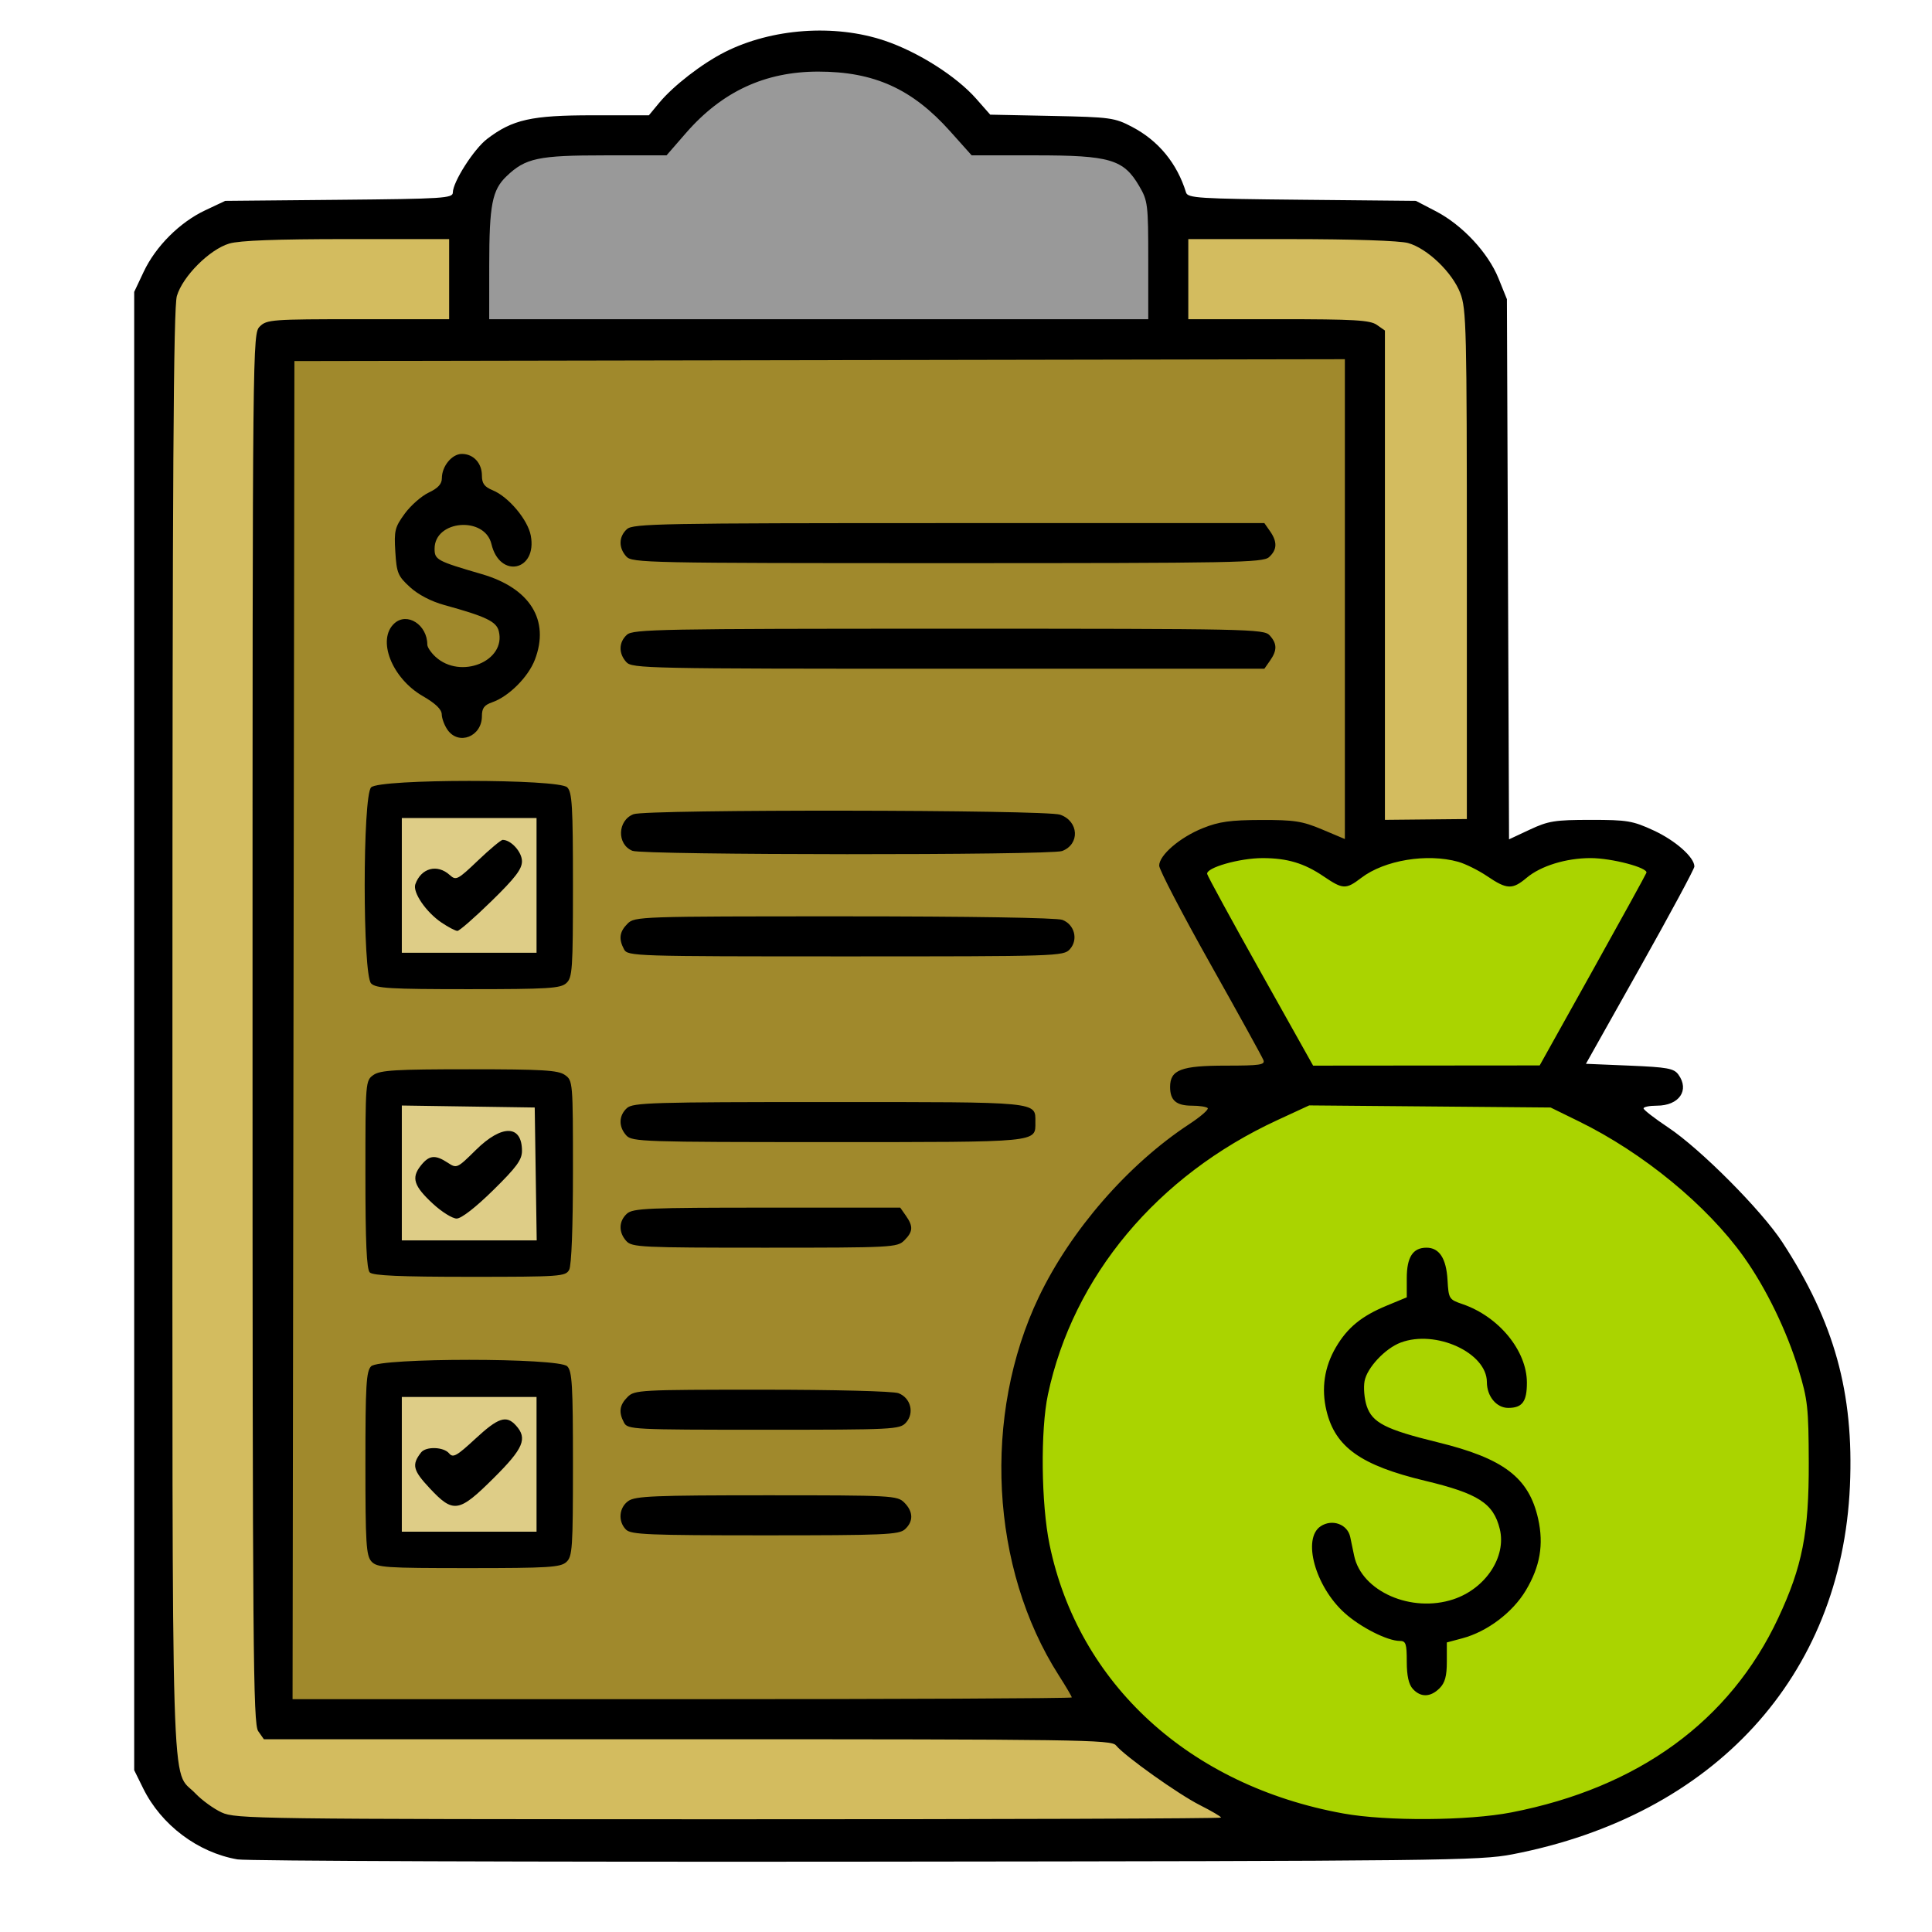
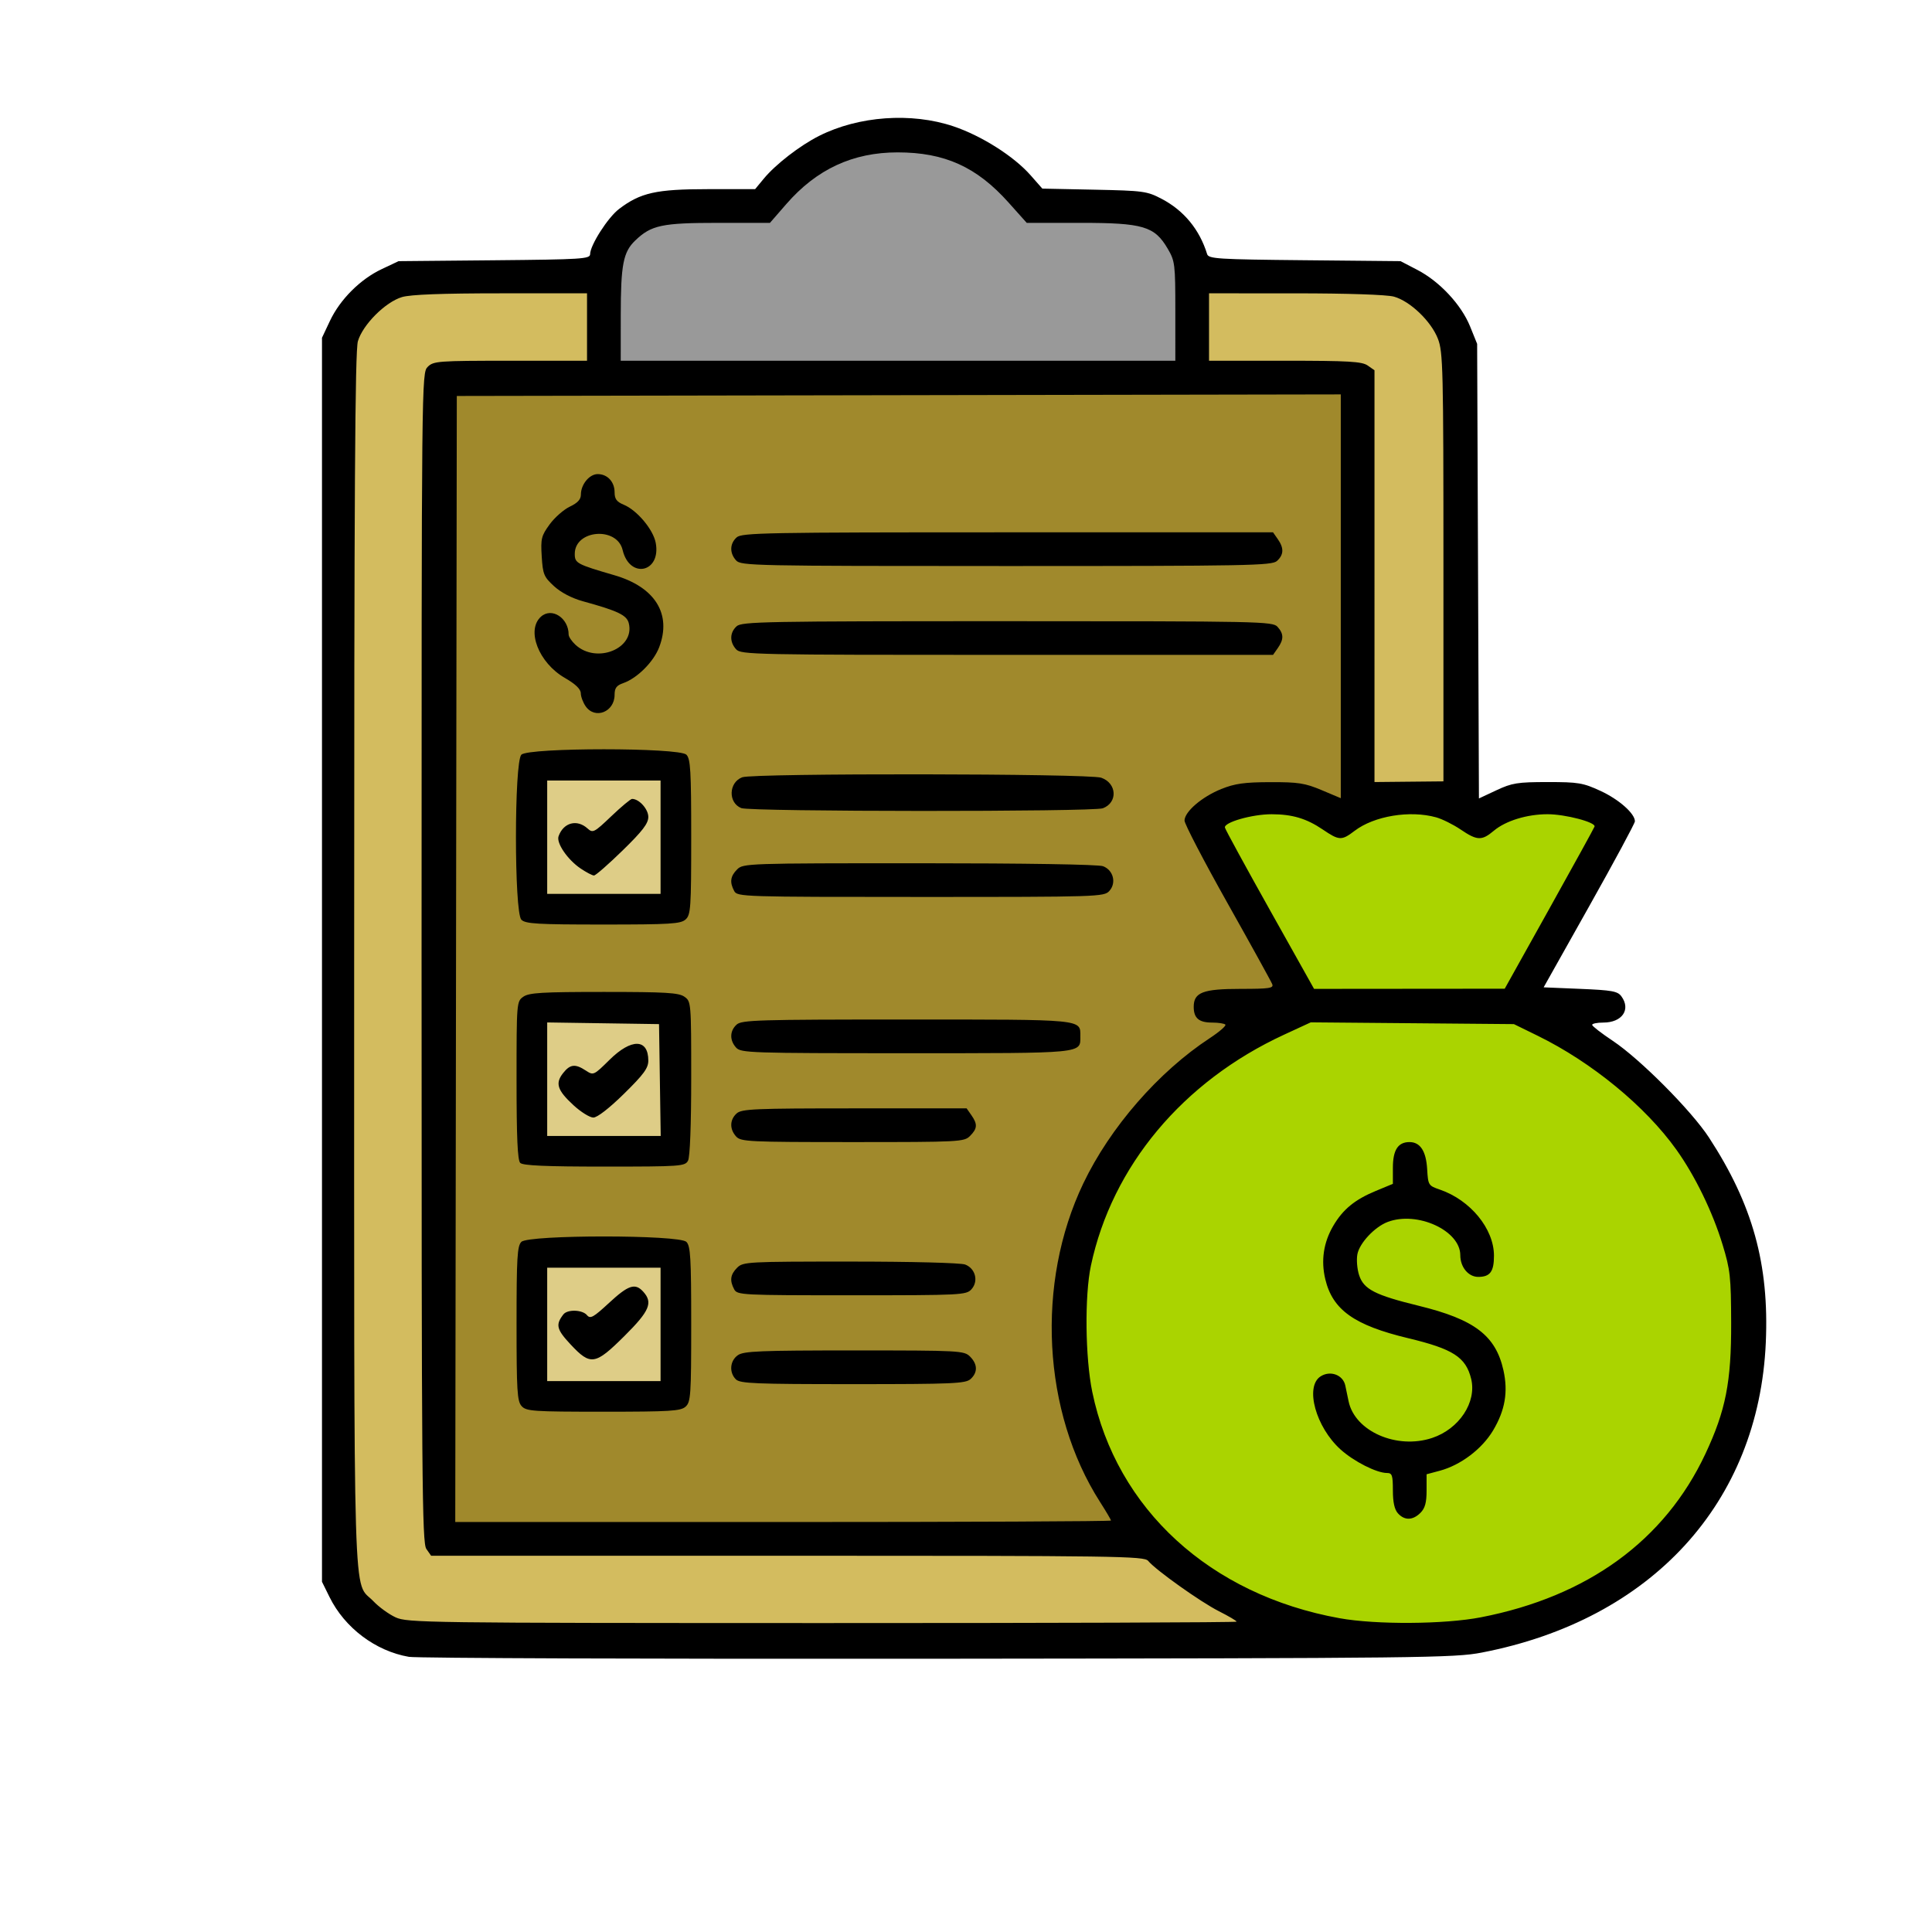
<svg xmlns="http://www.w3.org/2000/svg" version="1.1" id="svg1" width="128" height="128" viewBox="0 0 128 128">
  <defs id="defs1" />
-   <path style="fill:#d3bc5f;stroke-width:0.218;stroke-linecap:round;stroke-linejoin:bevel;stroke-miterlimit:4.1;paint-order:stroke fill markers" d="m 10.098,20.111 2,-3.538 3.076,-2 7.383,0.461 6.306,-0.461 64.294,-0.154 3.23,2.307 1.692,3.384 0.308,4.614 0.154,31.532 -4.768,56.603 -11.382,9.229 -66.909,-0.461 -2.922,-1.077 -1.077,-1.538 -1.538,-2.615 z" id="path8" />
-   <path style="fill:#a0892c;stroke-width:0.218;stroke-linecap:round;stroke-linejoin:bevel;stroke-miterlimit:4.1;paint-order:stroke fill markers" d="m 18.865,22.418 19.842,0.154 37.53,-0.308 13.843,0.308 0.461,14.612 -0.308,13.843 -2,62.141 -12.151,-0.308 -8.614,0.615 -27.225,-0.154 -21.841,-0.154 v -10.767 z" id="path4" />
-   <path style="fill:#decd87;stroke-width:0.218;stroke-linecap:round;stroke-linejoin:bevel;stroke-miterlimit:4.1;paint-order:stroke fill markers" d="m 25.633,91.326 10.921,0.154 0.308,10.767 -4.153,0.615 -7.229,-0.615 z" id="path7" />
-   <path style="fill:#decd87;stroke-width:0.218;stroke-linecap:round;stroke-linejoin:bevel;stroke-miterlimit:4.1;paint-order:stroke fill markers" d="m 26.095,53.488 10.459,-0.615 0.615,10.921 -2.769,0.769 -8.46,-0.461 -1.077,-1.384 z" id="path5" />
-   <path style="fill:#decd87;stroke-width:0.218;stroke-linecap:round;stroke-linejoin:bevel;stroke-miterlimit:4.1;paint-order:stroke fill markers" d="m 26.402,72.1 h 9.383 l 0.769,11.69 -10.921,-0.461 z" id="path6" />
-   <path style="fill:#aad400;stroke-width:0.218;stroke-linecap:round;stroke-linejoin:bevel;stroke-miterlimit:4.1;paint-order:stroke fill markers" d="m 76.699,78.406 4.768,-3.538 3.845,-2.153 0.923,-2 -3.692,-5.383 -3.999,-8.152 2.461,-0.769 3.076,-0.923 3.384,0.769 2.307,1.384 2,-1.384 3.692,-0.615 3.23,0.615 1.692,1.077 3.076,-1.538 2.461,-0.308 2.615,0.769 1.384,0.769 -1.231,4.922 -4.461,7.691 -0.461,1.692 3.384,2.307 5.383,4.153 4.768,5.537 2.615,5.383 1.077,5.383 0.308,7.998 -2.922,6.306 -5.999,7.229 -6.614,3.692 -7.691,2.461 -10.305,-0.461 -7.229,-2.615 -6.614,-4.922 -5.383,-8.614 -0.615,-9.075 0.769,-6.614 3.076,-7.229 z" id="path3" />
-   <path style="fill:#999999;stroke-width:0.218;stroke-linecap:round;stroke-linejoin:bevel;stroke-miterlimit:4.1;paint-order:stroke fill markers" d="m 31.478,23.033 0.615,-9.383 v -2.922 l 4.307,-1.384 5.383,-0.461 h 2.615 l 2.153,-2.615 c 0,0 2.461,-2 3.384,-2 0.923,0 5.383,-0.923 5.383,-0.923 l 2.922,0.923 4.307,2.153 2.615,2.307 h 1.231 l 6.46,0.461 2.461,0.923 2.307,3.692 -0.308,4.768 0.461,3.999 H 75.469 L 55.165,22.264 36.862,22.726 Z" id="path2" />
-   <g id="g1" transform="matrix(0.2349589,0,0,0.2349589,15.68334,3.618943)">
+   <path style="fill:#d3bc5f;stroke-width:0.183;stroke-linecap:round;stroke-linejoin:bevel;stroke-miterlimit:4.1;paint-order:stroke fill markers" d="m 22.348,23.027 1.683,-2.977 2.589,-1.683 6.213,0.388 5.307,-0.388 54.104,-0.129 2.718,1.942 1.424,2.848 0.259,3.883 0.129,26.534 -4.013,47.633 -9.578,7.766 -56.305,-0.388 -2.459,-0.906 -0.906,-1.294 -1.294,-2.2 z" id="path8" />
+   <path style="fill:#a0892c;stroke-width:0.183;stroke-linecap:round;stroke-linejoin:bevel;stroke-miterlimit:4.1;paint-order:stroke fill markers" d="m 29.726,24.969 16.697,0.129 31.582,-0.259 11.649,0.259 0.388,12.296 -0.259,11.649 -1.683,52.292 -10.225,-0.259 -7.248,0.518 -22.91,-0.129 -18.38,-0.129 v -9.061 z" id="path4" />
+   <path style="fill:#decd87;stroke-width:0.183;stroke-linecap:round;stroke-linejoin:bevel;stroke-miterlimit:4.1;paint-order:stroke fill markers" d="m 35.421,82.956 9.19,0.129 0.259,9.061 -3.495,0.518 -6.084,-0.518 z" id="path7" />
+   <path style="fill:#decd87;stroke-width:0.183;stroke-linecap:round;stroke-linejoin:bevel;stroke-miterlimit:4.1;paint-order:stroke fill markers" d="m 35.81,51.115 8.802,-0.518 0.518,9.19 -2.33,0.647 -7.119,-0.388 -0.906,-1.165 z" id="path5" />
+   <path style="fill:#decd87;stroke-width:0.183;stroke-linecap:round;stroke-linejoin:bevel;stroke-miterlimit:4.1;paint-order:stroke fill markers" d="m 36.068,66.777 h 7.896 l 0.647,9.837 -9.19,-0.388 z" id="path6" />
+   <path style="fill:#aad400;stroke-width:0.183;stroke-linecap:round;stroke-linejoin:bevel;stroke-miterlimit:4.1;paint-order:stroke fill markers" d="m 78.394,72.083 4.013,-2.977 3.236,-1.812 0.777,-1.683 -3.106,-4.53 -3.365,-6.86 2.071,-0.647 2.589,-0.777 2.848,0.647 1.942,1.165 1.683,-1.165 3.106,-0.518 2.718,0.518 1.424,0.906 2.589,-1.294 2.071,-0.259 2.2,0.647 1.165,0.647 -1.036,4.142 -3.754,6.472 -0.388,1.424 2.848,1.942 4.53,3.495 4.013,4.66 2.2,4.53 0.906,4.53 0.259,6.731 -2.459,5.307 -5.048,6.084 -5.566,3.106 -6.472,2.071 -8.672,-0.388 -6.084,-2.2 -5.566,-4.142 -4.53,-7.248 -0.518,-7.637 0.647,-5.566 2.589,-6.084 z" id="path3" />
+   <path style="fill:#999999;stroke-width:0.183;stroke-linecap:round;stroke-linejoin:bevel;stroke-miterlimit:4.1;paint-order:stroke fill markers" d="m 40.34,25.486 0.518,-7.896 v -2.459 l 3.624,-1.165 4.53,-0.388 h 2.2 l 1.812,-2.2 c 0,0 2.071,-1.683 2.848,-1.683 0.777,0 4.53,-0.777 4.53,-0.777 l 2.459,0.777 3.624,1.812 2.2,1.942 h 1.035 l 5.436,0.388 2.071,0.777 1.942,3.106 -0.259,4.013 0.388,3.365 h -1.942 l -17.086,-0.259 -15.403,0.388 z" id="path2" />
+   <g id="g1" transform="matrix(0.197722,0,0,0.197722,27.04829,9.148924)">
    <path style="fill:#000000;stroke-width:1.027" d="M 0.219,508.902 C -10.963,506.969 -21.281,499.202 -26.375,488.881 l -2.534,-5.134 V 275.325 66.904 l 2.664,-5.647 c 3.397,-7.201 10.156,-13.96 17.357,-17.357 l 5.647,-2.664 32.085,-0.298 c 29.463,-0.274 32.085,-0.442 32.094,-2.053 0.016,-3.005 5.946,-12.275 9.667,-15.114 7.184,-5.479 12.474,-6.663 29.788,-6.663 h 15.828 l 2.898,-3.504 c 3.981,-4.812 12.096,-11.089 18.538,-14.338 13.242,-6.678 30.923,-7.942 44.998,-3.217 9.42,3.162 20.274,10.043 25.869,16.399 l 3.944,4.48 17.404,0.358 c 16.53,0.34 17.666,0.496 22.63,3.104 7.425,3.902 12.659,10.274 15.18,18.481 0.486,1.581 3.505,1.771 32.673,2.053 l 32.138,0.311 5.647,2.937 c 7.461,3.88 14.72,11.667 17.661,18.944 l 2.36,5.84 0.3,76.157 0.3,76.157 5.861,-2.742 c 5.234,-2.449 7.068,-2.743 17.154,-2.747 10.306,-0.004 11.859,0.256 17.754,2.978 6.158,2.844 11.523,7.598 11.494,10.186 -0.007,0.663 -6.891,13.448 -15.297,28.412 l -15.284,27.208 12.301,0.513 c 10.641,0.444 12.498,0.782 13.757,2.506 3.238,4.433 0.231,8.787 -6.069,8.787 -2.073,0 -3.755,0.347 -3.737,0.77 0.018,0.424 3.137,2.837 6.93,5.363 9.132,6.081 26.342,23.383 32.216,32.387 14.646,22.454 20.199,42.487 19.044,68.703 -2.366,53.692 -38.289,92.896 -95.184,103.879 -9.195,1.775 -19.628,1.893 -182.241,2.065 C 82.591,509.642 2.833,509.354 0.219,508.902 Z M 277.563,497.109 c 0,-0.274 -2.675,-1.849 -5.944,-3.499 -6.13,-3.094 -21.207,-13.826 -23.699,-16.869 -1.304,-1.591 -10.36,-1.72 -120.837,-1.72 H 7.655 l -1.598,-2.282 c -1.433,-2.046 -1.598,-22.536 -1.598,-198.155 0,-194.504 0.014,-195.887 2.053,-197.926 1.944,-1.944 3.422,-2.053 27.721,-2.053 H 59.901 V 63.31 52.016 H 31.016 c -19.77,0 -30.219,0.396 -33.111,1.255 -5.557,1.65 -13.128,9.221 -14.778,14.778 -0.97,3.268 -1.255,50.364 -1.255,207.685 0,224.718 -0.529,207.18 6.469,214.555 1.807,1.904 5.133,4.32 7.392,5.368 3.936,1.826 9.886,1.906 142.969,1.928 76.374,0.012 138.862,-0.202 138.862,-0.476 z m 81.844,-1.453 c 35.821,-6.958 61.644,-25.765 75.253,-54.804 6.798,-14.507 8.677,-24.072 8.616,-43.862 -0.048,-15.45 -0.3,-17.754 -2.867,-26.181 -3.35,-11.001 -9.206,-23.043 -15.481,-31.837 -10.368,-14.53 -28.36,-29.31 -46.481,-38.184 l -7.966,-3.901 -34.035,-0.296 -34.035,-0.296 -8.969,4.144 c -33.877,15.651 -57.602,44.023 -64.697,77.368 -2.137,10.044 -1.916,30.842 0.449,42.303 8.111,39.3 39.482,68.014 82.865,75.849 12.22,2.207 35.188,2.06 47.349,-0.302 z m -27.782,-34.834 c -1.161,-1.283 -1.699,-3.723 -1.699,-7.7 0,-5.054 -0.26,-5.823 -1.968,-5.823 -3.485,0 -11.093,-3.854 -15.564,-7.885 -8.291,-7.474 -12.014,-21 -6.734,-24.46 3.257,-2.134 7.574,-0.553 8.324,3.047 0.298,1.432 0.794,3.806 1.102,5.277 2.106,10.059 16.139,16.216 27.99,12.279 9.079,-3.016 15.001,-11.993 13.076,-19.823 -1.782,-7.247 -6.041,-9.993 -21.091,-13.601 -18.079,-4.334 -25.312,-9.476 -27.776,-19.743 -1.503,-6.265 -0.603,-12.331 2.654,-17.889 3.243,-5.534 7.212,-8.795 14.266,-11.719 l 5.722,-2.371 v -5.385 c 0,-5.957 1.714,-8.611 5.561,-8.611 3.607,0 5.574,3.018 5.927,9.096 0.31,5.33 0.425,5.515 4.222,6.815 10.254,3.512 18.142,13.124 18.161,22.128 0.011,5.37 -1.293,7.136 -5.271,7.136 -3.308,0 -6.013,-3.273 -6.013,-7.277 0,-8.27 -14.416,-14.874 -24.317,-11.141 -4.357,1.643 -9.464,7.088 -10.168,10.842 -0.344,1.835 -0.079,4.993 0.59,7.02 1.56,4.726 5.332,6.658 20.011,10.247 18.638,4.557 25.739,9.963 28.337,21.575 1.621,7.245 0.557,13.449 -3.464,20.185 -3.715,6.224 -10.871,11.632 -17.866,13.503 l -4.417,1.181 v 5.434 c 0,4.065 -0.517,5.951 -2.053,7.487 -2.558,2.558 -5.327,2.622 -7.541,0.176 z m -96.156,2.411 c 0,-0.271 -1.648,-3.07 -3.663,-6.22 -19.312,-30.189 -21.583,-73.348 -5.617,-106.732 8.987,-18.791 25.185,-37.4 42.381,-48.69 3.241,-2.128 5.59,-4.173 5.219,-4.544 -0.371,-0.371 -2.353,-0.674 -4.405,-0.674 -4.457,0 -6.194,-1.481 -6.194,-5.281 0,-4.834 3.086,-6.013 15.739,-6.013 9.579,0 11.09,-0.223 10.576,-1.561 -0.33,-0.859 -7.078,-13.09 -14.997,-27.18 -7.919,-14.09 -14.398,-26.532 -14.398,-27.648 0,-2.963 5.837,-7.975 12.32,-10.58 4.549,-1.828 7.743,-2.275 16.427,-2.299 9.374,-0.026 11.618,0.322 17.197,2.672 l 6.417,2.702 V 153.534 85.884 L 164.369,86.148 16.266,86.411 16.007,275.069 15.747,463.727 H 125.608 c 60.423,0 109.861,-0.222 109.861,-0.493 z M 37.986,424.887 c -1.486,-1.642 -1.699,-5.109 -1.699,-27.648 0,-22.059 0.232,-26.003 1.613,-27.384 2.42,-2.42 52.876,-2.42 55.296,0 1.382,1.382 1.613,5.341 1.613,27.562 0,23.835 -0.153,26.087 -1.878,27.648 -1.642,1.486 -5.103,1.699 -27.562,1.699 -23.579,0 -25.824,-0.154 -27.384,-1.878 z M 84.542,397.504 V 378.51 H 65.548 46.554 v 18.994 18.994 h 18.994 18.994 z m -30.137,6.729 c -4.727,-5.054 -5.104,-6.614 -2.433,-10.066 1.371,-1.772 6.378,-1.612 7.926,0.253 1.096,1.32 2.134,0.741 7.371,-4.107 6.5,-6.018 8.758,-6.759 11.467,-3.766 3.319,3.668 2.135,6.465 -6.281,14.831 -9.836,9.778 -11.35,10.018 -18.05,2.855 z m 55.364,11.678 c -2.316,-2.316 -1.993,-6.218 0.668,-8.082 1.962,-1.374 7.43,-1.598 39.015,-1.598 35.364,0 36.81,0.076 38.786,2.053 2.558,2.558 2.622,5.327 0.176,7.541 -1.675,1.516 -5.93,1.699 -39.455,1.699 -32.792,0 -37.783,-0.205 -39.191,-1.613 z m -0.551,-30.147 c -1.577,-2.947 -1.302,-4.962 0.991,-7.254 1.975,-1.975 3.422,-2.053 37.921,-2.053 20.55,0 36.98,0.423 38.473,0.99 3.456,1.314 4.547,5.6 2.111,8.291 -1.746,1.93 -3.387,2.012 -40.127,2.012 -36.822,0 -38.348,-0.077 -39.369,-1.986 z M 37.519,343.396 c -0.894,-0.894 -1.232,-8.475 -1.232,-27.663 0,-26.149 0.024,-26.448 2.282,-28.029 1.912,-1.339 6.288,-1.598 26.979,-1.598 20.691,0 25.068,0.259 26.979,1.598 2.255,1.579 2.282,1.905 2.282,27.275 0,15.736 -0.411,26.446 -1.063,27.663 -1.009,1.886 -2.419,1.986 -28.029,1.986 -19.605,0 -27.303,-0.336 -28.198,-1.232 z m 46.79,-27.772 -0.28,-18.737 -18.737,-0.28 -18.737,-0.28 v 19.017 19.017 h 19.017 19.017 z m -28.938,8.443 c -5.43,-5.005 -6.191,-7.333 -3.509,-10.741 2.373,-3.017 4.066,-3.212 7.626,-0.88 2.561,1.678 2.662,1.632 7.953,-3.593 7.339,-7.248 12.995,-7.13 12.995,0.271 0,2.515 -1.533,4.607 -8.129,11.088 -4.947,4.862 -8.975,7.988 -10.29,7.988 -1.189,0 -4.179,-1.86 -6.646,-4.134 z m 54.485,10.47 c -2.229,-2.463 -2.157,-5.604 0.178,-7.717 1.675,-1.516 5.931,-1.699 39.47,-1.699 h 37.592 l 1.598,2.282 c 2.112,3.016 2.016,4.487 -0.455,6.959 -1.978,1.978 -3.422,2.053 -39.369,2.053 -34.847,0 -37.428,-0.124 -39.015,-1.878 z m 0,-29.775 c -2.229,-2.463 -2.157,-5.604 0.178,-7.717 1.698,-1.537 7.142,-1.699 56.909,-1.699 59.874,0 58.258,-0.157 58.258,5.647 0,5.805 1.633,5.647 -58.437,5.647 -52.182,0 -55.303,-0.103 -56.909,-1.878 z M 37.9,261.905 c -2.42,-2.42 -2.42,-52.876 0,-55.296 2.42,-2.42 52.876,-2.42 55.296,0 1.382,1.382 1.613,5.341 1.613,27.562 0,23.835 -0.153,26.087 -1.878,27.648 -1.642,1.486 -5.109,1.699 -27.648,1.699 -22.059,0 -26.003,-0.232 -27.384,-1.613 z m 46.642,-27.648 V 215.263 H 65.548 46.554 v 18.994 18.994 h 18.994 18.994 z m -26.775,10.499 c -4.381,-2.953 -8.21,-8.55 -7.403,-10.822 1.631,-4.59 6.169,-5.805 9.711,-2.599 1.771,1.603 2.216,1.373 7.962,-4.107 3.347,-3.193 6.479,-5.805 6.96,-5.805 2.362,0 5.438,3.415 5.438,6.036 0,2.208 -1.914,4.708 -8.602,11.236 -4.731,4.618 -9.052,8.396 -9.602,8.396 -0.55,0 -2.559,-1.051 -4.465,-2.335 z m 51.452,7.536 c -1.577,-2.947 -1.302,-4.962 0.991,-7.254 2.006,-2.006 3.422,-2.053 61.022,-2.053 35.386,0 60.011,0.396 61.574,0.99 3.456,1.314 4.547,5.6 2.111,8.291 -1.77,1.956 -3.546,2.012 -63.228,2.012 -59.661,0 -61.438,-0.056 -62.47,-1.986 z m 2.364,-27.787 c -4.453,-1.796 -4.242,-8.592 0.321,-10.327 3.71,-1.411 116.215,-1.275 120.288,0.145 5.272,1.838 5.622,8.313 0.554,10.24 -3.229,1.227 -118.112,1.173 -121.163,-0.058 z M 59.446,190.394 c -0.879,-1.255 -1.614,-3.219 -1.633,-4.364 -0.023,-1.411 -1.752,-3.074 -5.368,-5.162 -8.735,-5.045 -12.991,-15.968 -7.987,-20.497 3.6,-3.258 9.282,0.41 9.282,5.992 0,0.722 1.04,2.267 2.31,3.434 7.068,6.491 19.975,1.247 17.843,-7.249 -0.679,-2.707 -3.617,-4.112 -15.344,-7.341 -3.733,-1.028 -7.368,-2.924 -9.697,-5.058 -3.405,-3.121 -3.76,-3.976 -4.131,-9.962 -0.369,-5.965 -0.133,-6.921 2.647,-10.738 1.679,-2.304 4.723,-4.983 6.765,-5.952 2.63,-1.248 3.713,-2.43 3.713,-4.052 0,-3.388 2.848,-6.854 5.632,-6.854 3.264,0 5.662,2.587 5.662,6.109 0,2.232 0.692,3.169 3.069,4.153 4.452,1.844 9.874,8.307 10.71,12.767 1.868,9.959 -8.749,12.257 -11.09,2.4 -1.888,-7.952 -16.037,-6.805 -16.037,1.299 0,3.127 0.647,3.475 13.306,7.164 13.621,3.969 19.23,12.994 14.984,24.111 -1.874,4.908 -7.365,10.398 -12.024,12.022 -2.281,0.795 -2.92,1.653 -2.92,3.924 0,5.748 -6.546,8.348 -9.696,3.851 z m 50.41,-19.103 c -2.229,-2.463 -2.157,-5.604 0.178,-7.717 1.717,-1.554 9.491,-1.699 90.705,-1.699 84.75,0 88.905,0.086 90.526,1.878 2.121,2.343 2.147,4.213 0.101,7.134 l -1.598,2.282 h -89.106 c -85.021,0 -89.184,-0.086 -90.805,-1.878 z m 0,-29.775 c -2.229,-2.463 -2.157,-5.604 0.178,-7.717 1.717,-1.554 9.498,-1.699 90.806,-1.699 h 88.928 l 1.598,2.282 c 2.104,3.004 2.019,5.233 -0.279,7.313 -1.717,1.554 -9.491,1.699 -90.705,1.699 -84.75,0 -88.905,-0.086 -90.526,-1.878 z m 272.432,116.817 c 8.188,-14.68 15.032,-27.116 15.21,-27.634 0.492,-1.44 -9.781,-4.142 -15.746,-4.142 -6.893,0 -14.031,2.197 -18.006,5.541 -4.035,3.396 -5.575,3.338 -11.116,-0.417 -2.477,-1.679 -6.173,-3.516 -8.214,-4.082 -8.79,-2.442 -20.778,-0.458 -27.302,4.518 -4.374,3.336 -5.167,3.304 -10.686,-0.436 -5.443,-3.688 -10.204,-5.111 -17.127,-5.119 -6.551,-0.007 -16.087,2.727 -15.651,4.488 0.176,0.713 6.968,13.161 15.093,27.662 l 14.773,26.367 31.943,-0.027 31.943,-0.027 z M 346.866,143.792 c 0,-66.677 -0.131,-72.095 -1.851,-76.551 -2.261,-5.859 -9.303,-12.609 -14.726,-14.115 -2.38,-0.661 -15.523,-1.101 -32.962,-1.105 l -29.005,-0.006 v 11.294 11.294 h 25.439 c 21.363,0 25.805,0.256 27.721,1.598 l 2.282,1.598 -2.3e-4,68.988 -2.2e-4,68.988 11.551,-0.114 11.551,-0.114 z M 257.029,58.01 c 0,-15.822 -0.119,-16.796 -2.552,-20.949 -4.419,-7.54 -8.211,-8.659 -29.343,-8.66 l -17.9,-5.7e-4 -6.098,-6.819 C 190.458,9.641 179.718,4.788 163.972,4.788 c -15.006,0 -27.136,5.633 -37.304,17.324 l -5.471,6.291 h -17.333 c -18.853,0 -22.431,0.759 -27.797,5.9 -4.047,3.877 -4.858,8.07 -4.865,25.158 l -0.006,15.144 h 92.917 92.917 z" id="path1" />
  </g>
</svg>
